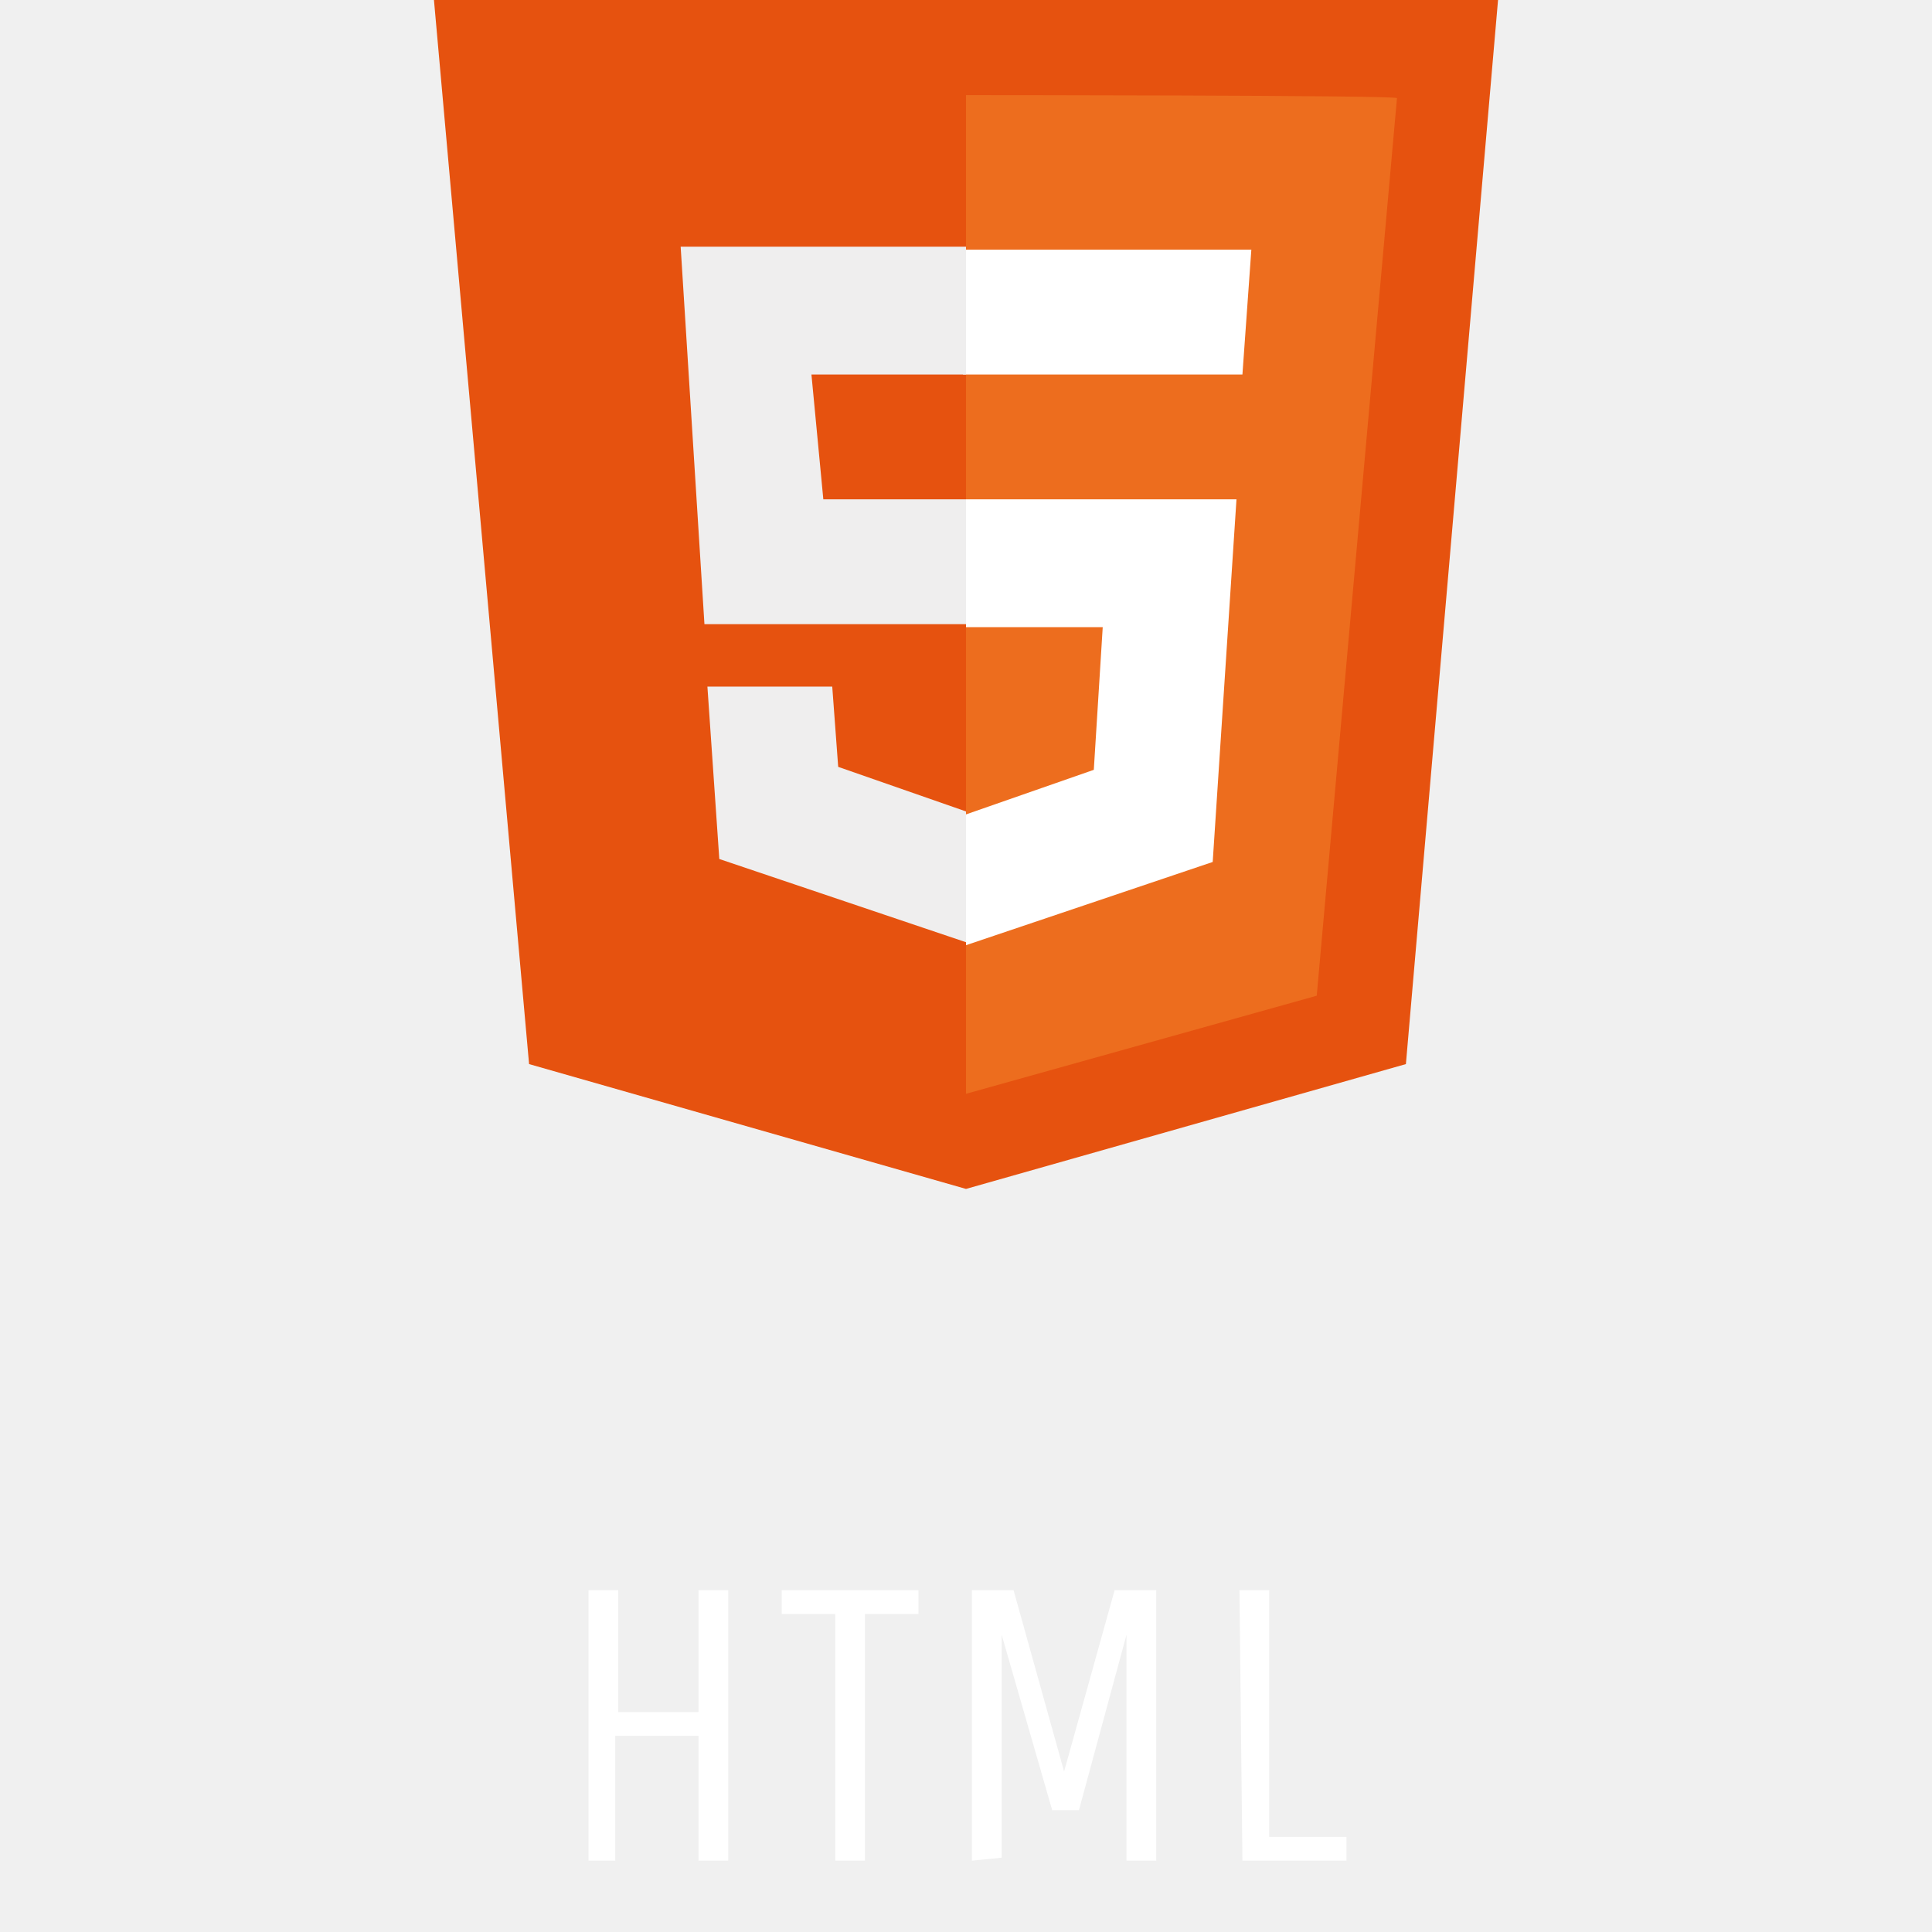
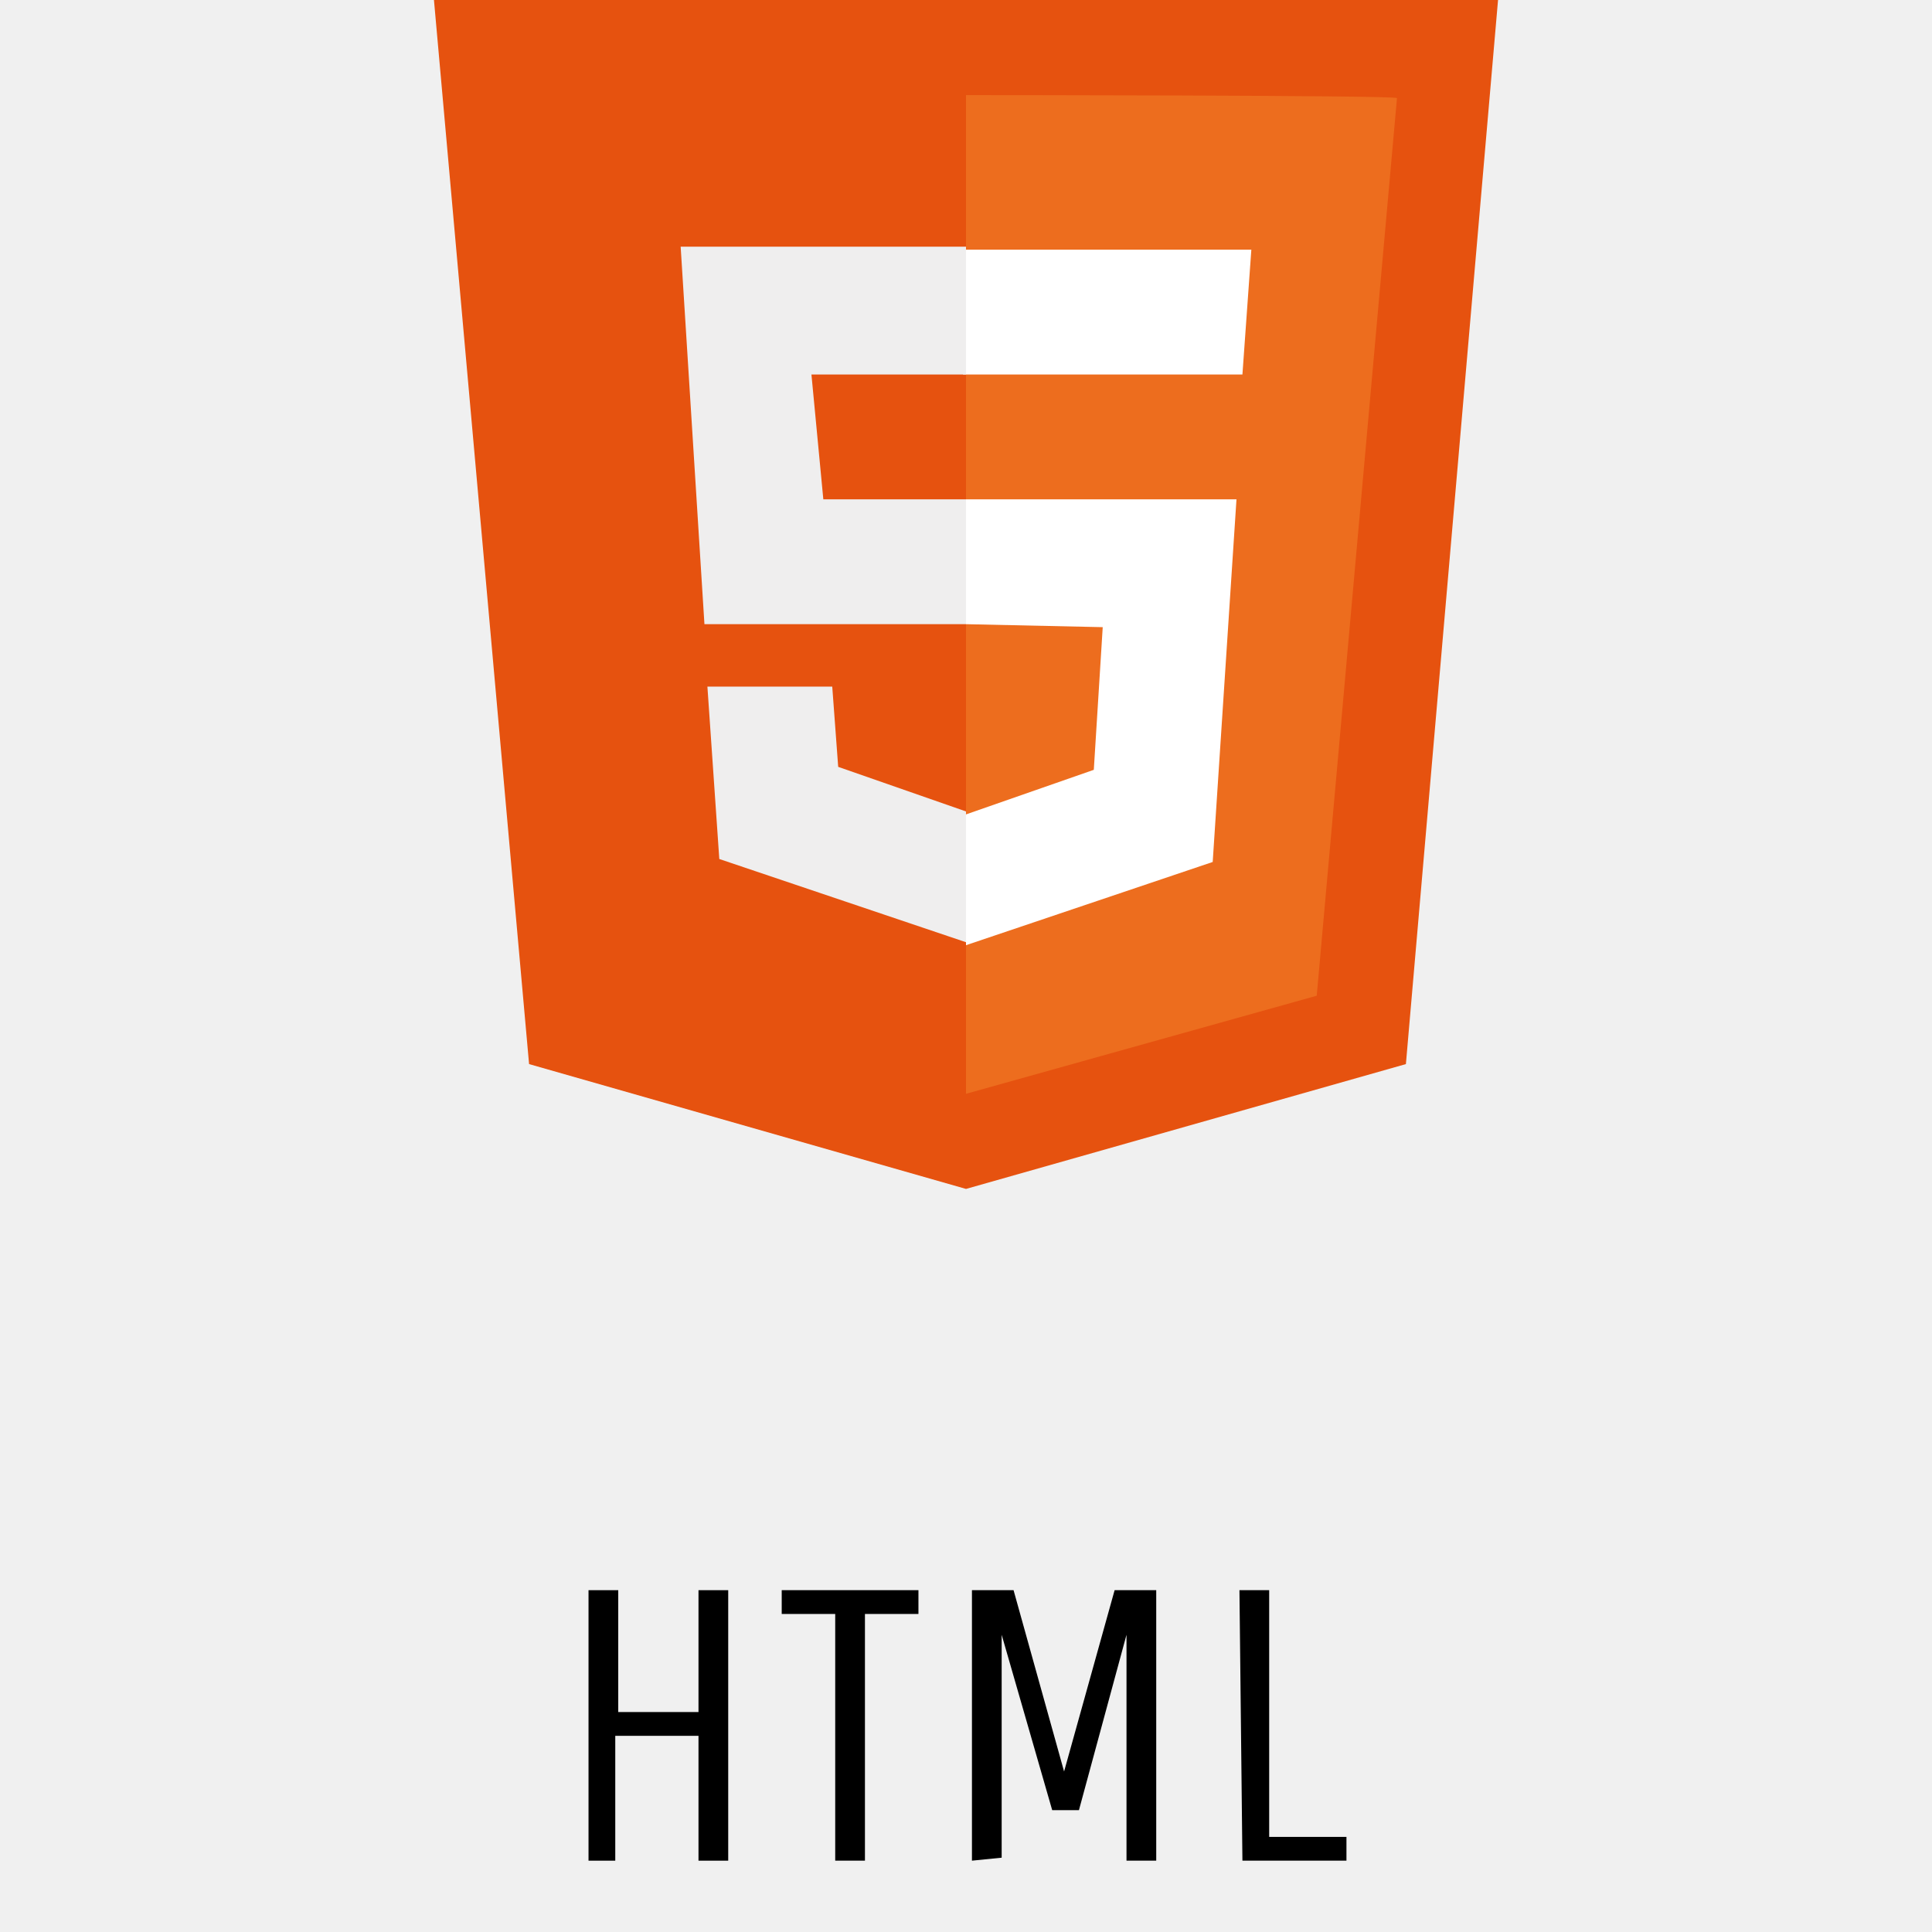
<svg xmlns="http://www.w3.org/2000/svg" version="1.1" id="Layer_1" x="0px" y="0px" viewBox="0 0 65 65" style="enable-background:new 0 0 65 65;" xml:space="preserve">
  <style type="text/css">
	.st0{fill:#E6520F;}
	.st1{fill:#ED6D1E;}
	.st2{fill:#FFFFFF;}
	.st3{fill:#EFEEEE;}
</style>
  <g>
    <path class="st0" d="M50.4,0H14.6l3.2,35.8L32.5,40l14.8-4.2L50.4,0L50.4,0z" />
-     <path class="st1" d="M32.5,3.2v33.6l11.8-3.3l2.7-30.2C46.9,3.2,32.5,3.2,32.5,3.2z" />
-     <path class="st2" d="M32.5,21v-4.2h9.1l-0.8,12.2l-8.3,2.8v-4.4l4.3-1.5l0.3-4.8H32.5z M41.8,12.6l0.3-4.2h-9.7v4.2H41.8z" />
+     <path class="st1" d="M32.5,3.2v33.6l11.8-3.3L47,3.3C46.9,3.2,32.5,3.2,32.5,3.2z" />
+     <path class="st2" d="M32.5,21v-4.2h9.1L40.8,29l-8.3,2.8v-4.4l4.3-1.5l0.3-4.8L32.5,21L32.5,21z M41.8,12.6l0.3-4.2h-9.7v4.2H41.8z   " />
    <path class="st3" d="M32.5,27.3v4.4l-8.3-2.8l-0.4-5.8H28l0.2,2.7L32.5,27.3z M27.3,12.6h5.2V8.3h-9.6L23.7,21h8.8v-4.2h-4.8   L27.3,12.6z" />
  </g>
  <g>
-     <path class="st2" d="M19.8,62.6v-9.1h1v4.1h2.7v-4.1h1v9.1h-1v-4.2h-2.8v4.2H19.8z" />
-     <path class="st2" d="M30.9,54.3h-1.8v8.3h-1v-8.3h-1.8v-0.8h4.6C30.9,53.5,30.9,54.3,30.9,54.3z" />
-     <path class="st2" d="M32.7,62.6v-9.1h1.4l1.7,6.1l1.7-6.1h1.4v9.1h-1V55l-1.6,5.9h-0.9L33.7,55v7.5L32.7,62.6L32.7,62.6z" />
-     <path class="st2" d="M41.7,53.5h1v8.3h2.6v0.8h-3.5L41.7,53.5L41.7,53.5z" />
+     <path d="M19.8,62.6v-9.1h1v4.1h2.7v-4.1h1v9.1h-1v-4.2h-2.8v4.2H19.8z" />
+     <path d="M30.9,54.3h-1.8v8.3h-1v-8.3h-1.8v-0.8h4.6C30.9,53.5,30.9,54.3,30.9,54.3z" />
+     <path d="M32.7,62.6v-9.1h1.4l1.7,6.1l1.7-6.1h1.4v9.1h-1V55l-1.6,5.9h-0.9L33.7,55v7.5L32.7,62.6L32.7,62.6z" />
+     <path d="M41.7,53.5h1v8.3h2.6v0.8h-3.5L41.7,53.5L41.7,53.5z" />
  </g>
</svg>
